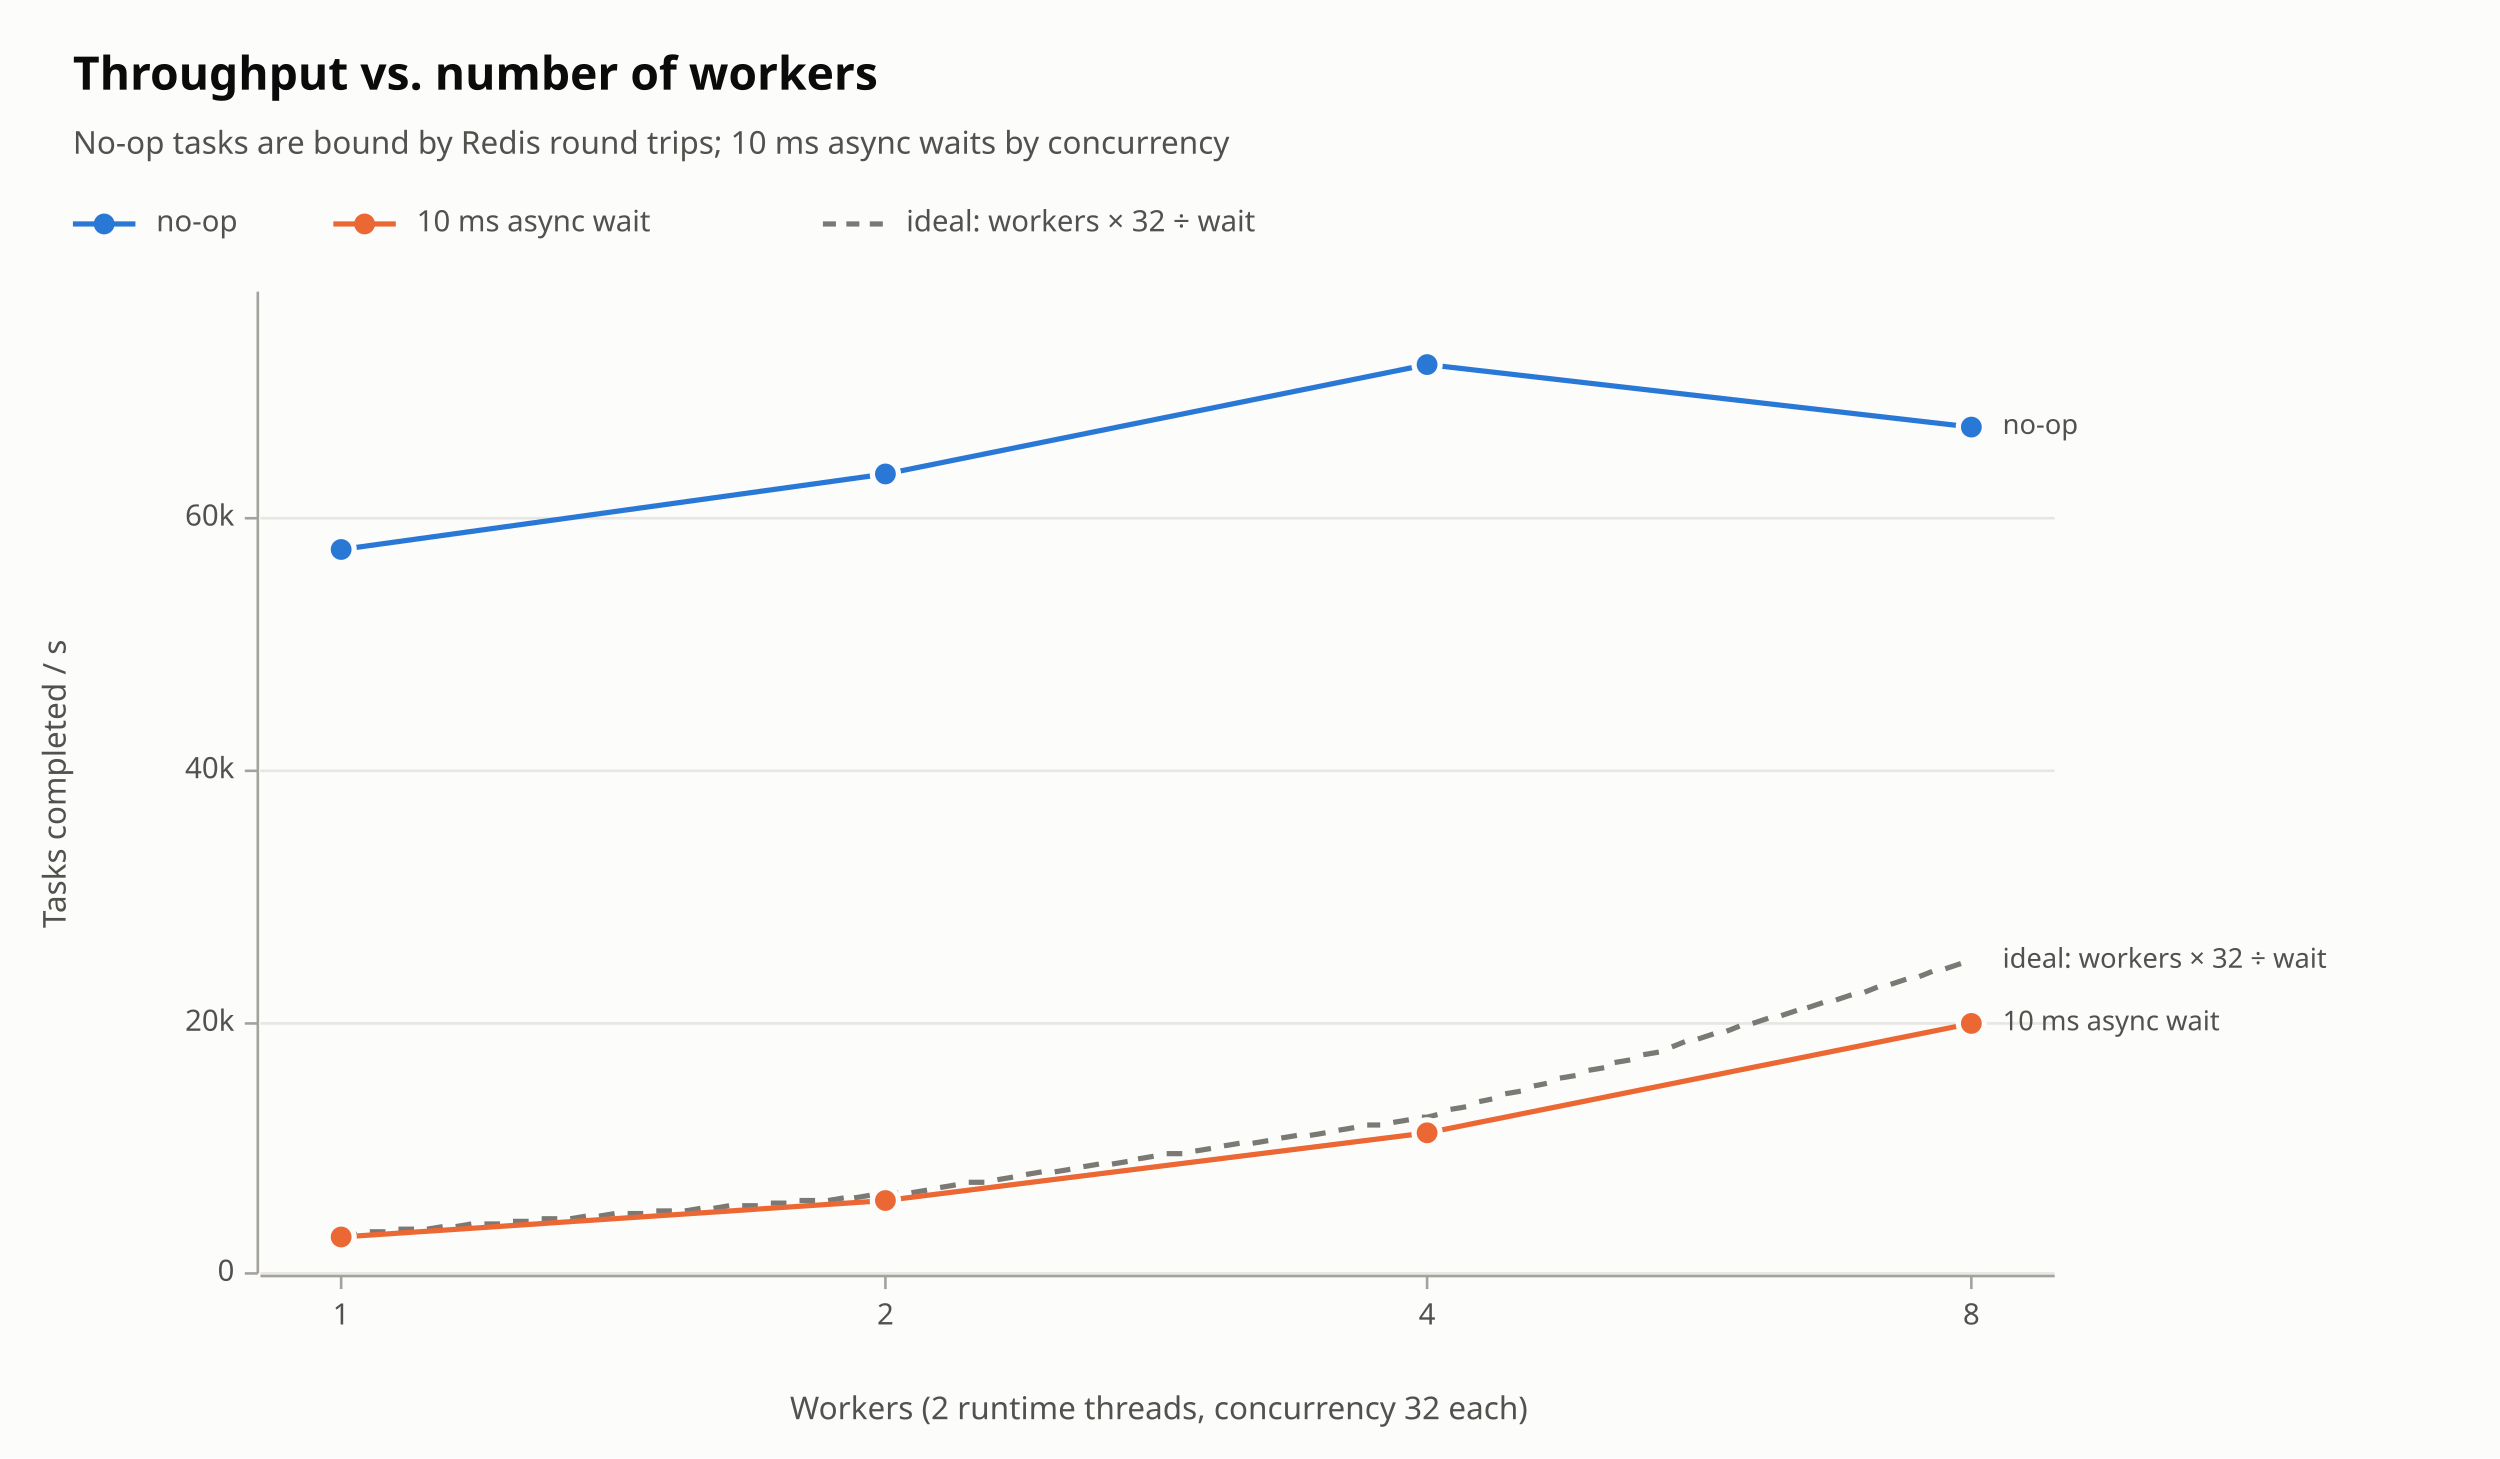
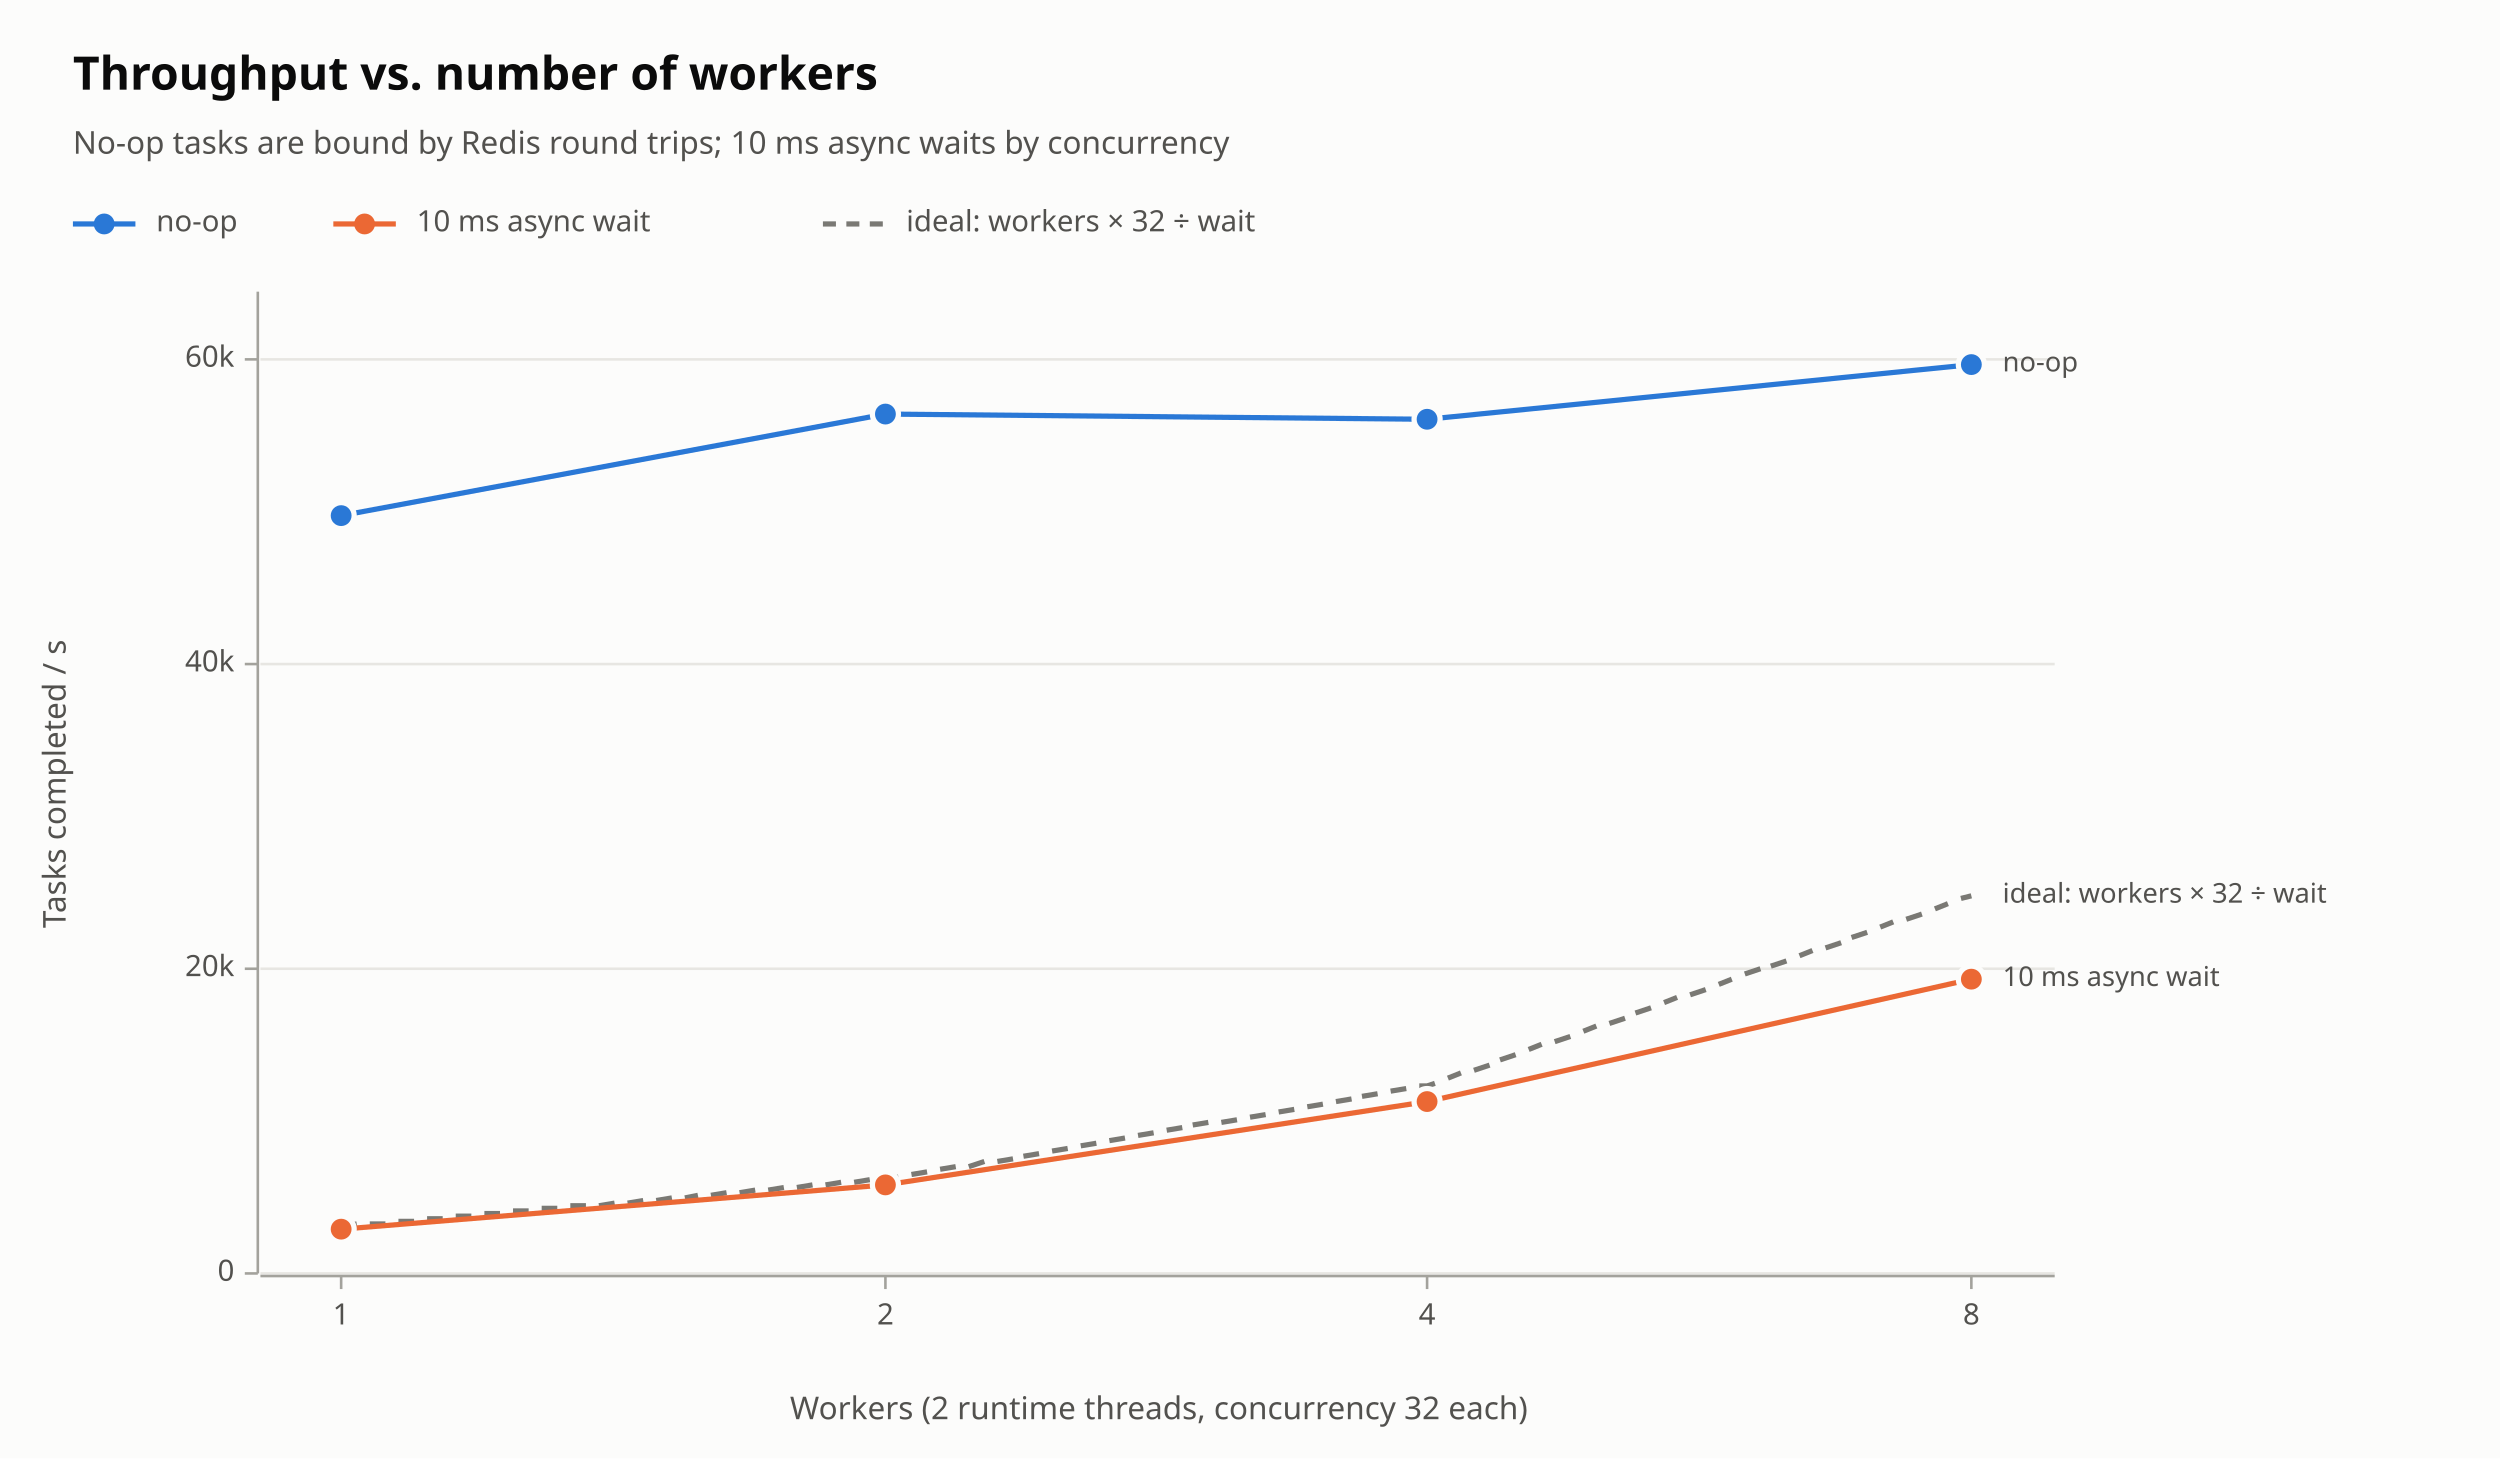
<svg xmlns="http://www.w3.org/2000/svg" width="960" height="560" viewBox="0 0 960 560">
  <rect x="0" y="0" width="960" height="560" opacity="1" fill="#FCFCFB" stroke="none" />
  <text x="28" y="30" dy="0.5ex" text-anchor="start" font-family="sans-serif" font-size="17.742" opacity="1" fill="#0B0B0B" font-weight="bold">
Throughput vs. number of workers
</text>
  <text x="28" y="56" dy="0.5ex" text-anchor="start" font-family="sans-serif" font-size="12.097" opacity="1" fill="#52514E">
No-op tasks are bound by Redis round trips; 10 ms async waits by concurrency
</text>
  <polyline fill="none" opacity="1" stroke="#2A78D6" stroke-width="2" points="28,86 52,86 " />
  <circle cx="40" cy="86" r="4" opacity="1" fill="#2A78D6" stroke="none" stroke-width="1" />
  <text x="60" y="86" dy="0.5ex" text-anchor="start" font-family="sans-serif" font-size="11.29" opacity="1" fill="#52514E">
no-op
</text>
  <polyline fill="none" opacity="1" stroke="#EB6834" stroke-width="2" points="128,86 152,86 " />
  <circle cx="140" cy="86" r="4" opacity="1" fill="#EB6834" stroke="none" stroke-width="1" />
  <text x="160" y="86" dy="0.5ex" text-anchor="start" font-family="sans-serif" font-size="11.29" opacity="1" fill="#52514E">
10 ms async wait
</text>
  <polyline fill="none" opacity="1" stroke="#7A7974" stroke-width="2" points="316,86 321,86 " />
  <polyline fill="none" opacity="1" stroke="#7A7974" stroke-width="2" points="325,86 330,86 " />
  <polyline fill="none" opacity="1" stroke="#7A7974" stroke-width="2" points="334,86 339,86 " />
  <text x="348" y="86" dy="0.5ex" text-anchor="start" font-family="sans-serif" font-size="11.29" opacity="1" fill="#52514E">
ideal: workers × 32 ÷ wait
</text>
  <text x="16" y="301" dy="0.76em" text-anchor="middle" font-family="sans-serif" font-size="12.097" opacity="1" fill="#52514E" transform="rotate(270, 16, 301)">
Tasks completed / s
</text>
  <text x="445" y="548" dy="-0.5ex" text-anchor="middle" font-family="sans-serif" font-size="12.097" opacity="1" fill="#52514E">
Workers (2 runtime threads, concurrency 32 each)
</text>
  <line opacity="1" stroke="#E7E6E2" stroke-width="1" x1="100" y1="489" x2="789" y2="489" />
-   <line opacity="1" stroke="#E7E6E2" stroke-width="1" x1="100" y1="393" x2="789" y2="393" />
-   <line opacity="1" stroke="#E7E6E2" stroke-width="1" x1="100" y1="296" x2="789" y2="296" />
-   <line opacity="1" stroke="#E7E6E2" stroke-width="1" x1="100" y1="199" x2="789" y2="199" />
+   <line opacity="1" stroke="#E7E6E2" stroke-width="1" x1="100" y1="372" x2="789" y2="372" />
+   <line opacity="1" stroke="#E7E6E2" stroke-width="1" x1="100" y1="255" x2="789" y2="255" />
+   <line opacity="1" stroke="#E7E6E2" stroke-width="1" x1="100" y1="138" x2="789" y2="138" />
  <polyline fill="none" opacity="1" stroke="#A3A29C" stroke-width="1" points="99,112 99,489 " />
  <text x="90" y="489" dy="0.5ex" text-anchor="end" font-family="sans-serif" font-size="11.29" opacity="1" fill="#52514E">
0
</text>
  <polyline fill="none" opacity="1" stroke="#A3A29C" stroke-width="1" points="94,489 99,489 " />
-   <text x="90" y="393" dy="0.5ex" text-anchor="end" font-family="sans-serif" font-size="11.29" opacity="1" fill="#52514E">
+   <text x="90" y="372" dy="0.5ex" text-anchor="end" font-family="sans-serif" font-size="11.29" opacity="1" fill="#52514E">
20k
</text>
-   <polyline fill="none" opacity="1" stroke="#A3A29C" stroke-width="1" points="94,393 99,393 " />
-   <text x="90" y="296" dy="0.5ex" text-anchor="end" font-family="sans-serif" font-size="11.29" opacity="1" fill="#52514E">
+   <polyline fill="none" opacity="1" stroke="#A3A29C" stroke-width="1" points="94,372 99,372 " />
+   <text x="90" y="255" dy="0.5ex" text-anchor="end" font-family="sans-serif" font-size="11.29" opacity="1" fill="#52514E">
40k
</text>
-   <polyline fill="none" opacity="1" stroke="#A3A29C" stroke-width="1" points="94,296 99,296 " />
-   <text x="90" y="199" dy="0.5ex" text-anchor="end" font-family="sans-serif" font-size="11.29" opacity="1" fill="#52514E">
+   <polyline fill="none" opacity="1" stroke="#A3A29C" stroke-width="1" points="94,255 99,255 " />
+   <text x="90" y="138" dy="0.5ex" text-anchor="end" font-family="sans-serif" font-size="11.29" opacity="1" fill="#52514E">
60k
</text>
-   <polyline fill="none" opacity="1" stroke="#A3A29C" stroke-width="1" points="94,199 99,199 " />
+   <polyline fill="none" opacity="1" stroke="#A3A29C" stroke-width="1" points="94,138 99,138 " />
  <polyline fill="none" opacity="1" stroke="#A3A29C" stroke-width="1" points="100,490 789,490 " />
  <text x="131" y="500" dy="0.76em" text-anchor="middle" font-family="sans-serif" font-size="11.29" opacity="1" fill="#52514E">
1
</text>
  <polyline fill="none" opacity="1" stroke="#A3A29C" stroke-width="1" points="131,490 131,495 " />
  <text x="340" y="500" dy="0.76em" text-anchor="middle" font-family="sans-serif" font-size="11.29" opacity="1" fill="#52514E">
2
</text>
  <polyline fill="none" opacity="1" stroke="#A3A29C" stroke-width="1" points="340,490 340,495 " />
  <text x="548" y="500" dy="0.76em" text-anchor="middle" font-family="sans-serif" font-size="11.29" opacity="1" fill="#52514E">
4
</text>
  <polyline fill="none" opacity="1" stroke="#A3A29C" stroke-width="1" points="548,490 548,495 " />
  <text x="757" y="500" dy="0.76em" text-anchor="middle" font-family="sans-serif" font-size="11.29" opacity="1" fill="#52514E">
8
</text>
  <polyline fill="none" opacity="1" stroke="#A3A29C" stroke-width="1" points="757,490 757,495 " />
-   <polyline fill="none" opacity="1" stroke="#7A7974" stroke-width="2" points="131,474 137,474 " />
-   <polyline fill="none" opacity="1" stroke="#7A7974" stroke-width="2" points="142,473 148,473 " />
-   <polyline fill="none" opacity="1" stroke="#7A7974" stroke-width="2" points="153,472 159,472 " />
-   <polyline fill="none" opacity="1" stroke="#7A7974" stroke-width="2" points="164,472 170,471 " />
-   <polyline fill="none" opacity="1" stroke="#7A7974" stroke-width="2" points="175,471 181,470 " />
-   <polyline fill="none" opacity="1" stroke="#7A7974" stroke-width="2" points="186,470 192,470 " />
-   <polyline fill="none" opacity="1" stroke="#7A7974" stroke-width="2" points="197,469 203,469 " />
-   <polyline fill="none" opacity="1" stroke="#7A7974" stroke-width="2" points="208,468 214,468 " />
-   <polyline fill="none" opacity="1" stroke="#7A7974" stroke-width="2" points="219,468 225,467 " />
-   <polyline fill="none" opacity="1" stroke="#7A7974" stroke-width="2" points="230,467 236,466 " />
-   <polyline fill="none" opacity="1" stroke="#7A7974" stroke-width="2" points="241,466 247,466 " />
-   <polyline fill="none" opacity="1" stroke="#7A7974" stroke-width="2" points="252,465 258,465 " />
-   <polyline fill="none" opacity="1" stroke="#7A7974" stroke-width="2" points="263,465 269,464 " />
-   <polyline fill="none" opacity="1" stroke="#7A7974" stroke-width="2" points="274,464 280,463 " />
-   <polyline fill="none" opacity="1" stroke="#7A7974" stroke-width="2" points="285,463 291,463 " />
-   <polyline fill="none" opacity="1" stroke="#7A7974" stroke-width="2" points="296,462 302,462 " />
-   <polyline fill="none" opacity="1" stroke="#7A7974" stroke-width="2" points="307,461 313,461 " />
-   <polyline fill="none" opacity="1" stroke="#7A7974" stroke-width="2" points="318,461 324,460 " />
-   <polyline fill="none" opacity="1" stroke="#7A7974" stroke-width="2" points="328,460 334,459 " />
-   <polyline fill="none" opacity="1" stroke="#7A7974" stroke-width="2" points="339,459 340,459 345,458 " />
-   <polyline fill="none" opacity="1" stroke="#7A7974" stroke-width="2" points="350,458 356,457 " />
-   <polyline fill="none" opacity="1" stroke="#7A7974" stroke-width="2" points="361,456 367,455 " />
-   <polyline fill="none" opacity="1" stroke="#7A7974" stroke-width="2" points="372,454 378,454 " />
-   <polyline fill="none" opacity="1" stroke="#7A7974" stroke-width="2" points="383,453 389,452 " />
-   <polyline fill="none" opacity="1" stroke="#7A7974" stroke-width="2" points="394,451 400,450 " />
-   <polyline fill="none" opacity="1" stroke="#7A7974" stroke-width="2" points="405,450 411,449 " />
-   <polyline fill="none" opacity="1" stroke="#7A7974" stroke-width="2" points="416,448 422,447 " />
-   <polyline fill="none" opacity="1" stroke="#7A7974" stroke-width="2" points="427,447 433,446 " />
-   <polyline fill="none" opacity="1" stroke="#7A7974" stroke-width="2" points="437,445 443,444 " />
-   <polyline fill="none" opacity="1" stroke="#7A7974" stroke-width="2" points="448,443 454,443 " />
-   <polyline fill="none" opacity="1" stroke="#7A7974" stroke-width="2" points="459,442 465,441 " />
-   <polyline fill="none" opacity="1" stroke="#7A7974" stroke-width="2" points="470,440 476,439 " />
-   <polyline fill="none" opacity="1" stroke="#7A7974" stroke-width="2" points="481,439 487,438 " />
-   <polyline fill="none" opacity="1" stroke="#7A7974" stroke-width="2" points="492,437 498,436 " />
-   <polyline fill="none" opacity="1" stroke="#7A7974" stroke-width="2" points="503,436 509,435 " />
-   <polyline fill="none" opacity="1" stroke="#7A7974" stroke-width="2" points="514,434 520,433 " />
-   <polyline fill="none" opacity="1" stroke="#7A7974" stroke-width="2" points="525,432 530,432 " />
-   <polyline fill="none" opacity="1" stroke="#7A7974" stroke-width="2" points="535,431 541,430 " />
-   <polyline fill="none" opacity="1" stroke="#7A7974" stroke-width="2" points="546,429 548,429 552,428 " />
-   <polyline fill="none" opacity="1" stroke="#7A7974" stroke-width="2" points="557,426 563,425 " />
-   <polyline fill="none" opacity="1" stroke="#7A7974" stroke-width="2" points="568,423 573,422 " />
-   <polyline fill="none" opacity="1" stroke="#7A7974" stroke-width="2" points="578,420 584,419 " />
-   <polyline fill="none" opacity="1" stroke="#7A7974" stroke-width="2" points="589,417 594,416 " />
-   <polyline fill="none" opacity="1" stroke="#7A7974" stroke-width="2" points="599,414 605,413 " />
-   <polyline fill="none" opacity="1" stroke="#7A7974" stroke-width="2" points="610,411 616,410 " />
-   <polyline fill="none" opacity="1" stroke="#7A7974" stroke-width="2" points="620,408 626,407 " />
-   <polyline fill="none" opacity="1" stroke="#7A7974" stroke-width="2" points="631,405 637,404 " />
-   <polyline fill="none" opacity="1" stroke="#7A7974" stroke-width="2" points="642,402 647,400 " />
-   <polyline fill="none" opacity="1" stroke="#7A7974" stroke-width="2" points="652,399 658,397 " />
-   <polyline fill="none" opacity="1" stroke="#7A7974" stroke-width="2" points="663,396 668,394 " />
-   <polyline fill="none" opacity="1" stroke="#7A7974" stroke-width="2" points="673,393 679,391 " />
-   <polyline fill="none" opacity="1" stroke="#7A7974" stroke-width="2" points="684,390 690,388 " />
-   <polyline fill="none" opacity="1" stroke="#7A7974" stroke-width="2" points="694,387 700,385 " />
-   <polyline fill="none" opacity="1" stroke="#7A7974" stroke-width="2" points="705,384 711,382 " />
-   <polyline fill="none" opacity="1" stroke="#7A7974" stroke-width="2" points="716,381 721,379 " />
-   <polyline fill="none" opacity="1" stroke="#7A7974" stroke-width="2" points="726,378 732,376 " />
-   <polyline fill="none" opacity="1" stroke="#7A7974" stroke-width="2" points="737,375 742,373 " />
-   <polyline fill="none" opacity="1" stroke="#7A7974" stroke-width="2" points="747,372 753,370 " />
-   <polyline fill="none" opacity="1" stroke="#2A78D6" stroke-width="2" points="131,211 340,182 548,140 757,164 " />
-   <circle cx="131" cy="211" r="6" opacity="1" fill="#FCFCFB" stroke="none" stroke-width="1" />
-   <circle cx="340" cy="182" r="6" opacity="1" fill="#FCFCFB" stroke="none" stroke-width="1" />
-   <circle cx="548" cy="140" r="6" opacity="1" fill="#FCFCFB" stroke="none" stroke-width="1" />
-   <circle cx="757" cy="164" r="6" opacity="1" fill="#FCFCFB" stroke="none" stroke-width="1" />
-   <circle cx="131" cy="211" r="4" opacity="1" fill="#2A78D6" stroke="none" stroke-width="1" />
-   <circle cx="340" cy="182" r="4" opacity="1" fill="#2A78D6" stroke="none" stroke-width="1" />
-   <circle cx="548" cy="140" r="4" opacity="1" fill="#2A78D6" stroke="none" stroke-width="1" />
-   <circle cx="757" cy="164" r="4" opacity="1" fill="#2A78D6" stroke="none" stroke-width="1" />
-   <polyline fill="none" opacity="1" stroke="#EB6834" stroke-width="2" points="131,475 340,461 548,435 757,393 " />
-   <circle cx="131" cy="475" r="6" opacity="1" fill="#FCFCFB" stroke="none" stroke-width="1" />
-   <circle cx="340" cy="461" r="6" opacity="1" fill="#FCFCFB" stroke="none" stroke-width="1" />
-   <circle cx="548" cy="435" r="6" opacity="1" fill="#FCFCFB" stroke="none" stroke-width="1" />
-   <circle cx="757" cy="393" r="6" opacity="1" fill="#FCFCFB" stroke="none" stroke-width="1" />
-   <circle cx="131" cy="475" r="4" opacity="1" fill="#EB6834" stroke="none" stroke-width="1" />
-   <circle cx="340" cy="461" r="4" opacity="1" fill="#EB6834" stroke="none" stroke-width="1" />
-   <circle cx="548" cy="435" r="4" opacity="1" fill="#EB6834" stroke="none" stroke-width="1" />
-   <circle cx="757" cy="393" r="4" opacity="1" fill="#EB6834" stroke="none" stroke-width="1" />
-   <text x="769" y="164" dy="0.5ex" text-anchor="start" font-family="sans-serif" font-size="10.484" opacity="1" fill="#52514E">
+   <polyline fill="none" opacity="1" stroke="#7A7974" stroke-width="2" points="131,471 137,470 " />
+   <polyline fill="none" opacity="1" stroke="#7A7974" stroke-width="2" points="142,470 148,470 " />
+   <polyline fill="none" opacity="1" stroke="#7A7974" stroke-width="2" points="153,469 159,469 " />
+   <polyline fill="none" opacity="1" stroke="#7A7974" stroke-width="2" points="164,468 170,468 " />
+   <polyline fill="none" opacity="1" stroke="#7A7974" stroke-width="2" points="175,467 181,467 " />
+   <polyline fill="none" opacity="1" stroke="#7A7974" stroke-width="2" points="186,466 192,466 " />
+   <polyline fill="none" opacity="1" stroke="#7A7974" stroke-width="2" points="197,465 203,465 " />
+   <polyline fill="none" opacity="1" stroke="#7A7974" stroke-width="2" points="208,464 214,464 " />
+   <polyline fill="none" opacity="1" stroke="#7A7974" stroke-width="2" points="219,463 225,463 " />
+   <polyline fill="none" opacity="1" stroke="#7A7974" stroke-width="2" points="230,463 236,462 " />
+   <polyline fill="none" opacity="1" stroke="#7A7974" stroke-width="2" points="241,462 247,461 " />
+   <polyline fill="none" opacity="1" stroke="#7A7974" stroke-width="2" points="252,461 258,460 " />
+   <polyline fill="none" opacity="1" stroke="#7A7974" stroke-width="2" points="263,460 268,459 " />
+   <polyline fill="none" opacity="1" stroke="#7A7974" stroke-width="2" points="273,459 279,458 " />
+   <polyline fill="none" opacity="1" stroke="#7A7974" stroke-width="2" points="284,458 290,457 " />
+   <polyline fill="none" opacity="1" stroke="#7A7974" stroke-width="2" points="295,457 301,456 " />
+   <polyline fill="none" opacity="1" stroke="#7A7974" stroke-width="2" points="306,456 312,455 " />
+   <polyline fill="none" opacity="1" stroke="#7A7974" stroke-width="2" points="317,455 323,454 " />
+   <polyline fill="none" opacity="1" stroke="#7A7974" stroke-width="2" points="328,454 334,453 " />
+   <polyline fill="none" opacity="1" stroke="#7A7974" stroke-width="2" points="339,453 340,453 345,452 " />
+   <polyline fill="none" opacity="1" stroke="#7A7974" stroke-width="2" points="350,451 356,450 " />
+   <polyline fill="none" opacity="1" stroke="#7A7974" stroke-width="2" points="361,449 367,448 " />
+   <polyline fill="none" opacity="1" stroke="#7A7974" stroke-width="2" points="372,448 378,446 " />
+   <polyline fill="none" opacity="1" stroke="#7A7974" stroke-width="2" points="383,446 389,445 " />
+   <polyline fill="none" opacity="1" stroke="#7A7974" stroke-width="2" points="393,444 399,443 " />
+   <polyline fill="none" opacity="1" stroke="#7A7974" stroke-width="2" points="404,442 410,441 " />
+   <polyline fill="none" opacity="1" stroke="#7A7974" stroke-width="2" points="415,440 421,439 " />
+   <polyline fill="none" opacity="1" stroke="#7A7974" stroke-width="2" points="426,438 432,437 " />
+   <polyline fill="none" opacity="1" stroke="#7A7974" stroke-width="2" points="437,436 443,435 " />
+   <polyline fill="none" opacity="1" stroke="#7A7974" stroke-width="2" points="448,434 454,433 " />
+   <polyline fill="none" opacity="1" stroke="#7A7974" stroke-width="2" points="458,432 464,431 " />
+   <polyline fill="none" opacity="1" stroke="#7A7974" stroke-width="2" points="469,431 475,430 " />
+   <polyline fill="none" opacity="1" stroke="#7A7974" stroke-width="2" points="480,429 486,428 " />
+   <polyline fill="none" opacity="1" stroke="#7A7974" stroke-width="2" points="491,427 497,426 " />
+   <polyline fill="none" opacity="1" stroke="#7A7974" stroke-width="2" points="502,425 508,424 " />
+   <polyline fill="none" opacity="1" stroke="#7A7974" stroke-width="2" points="513,423 519,422 " />
+   <polyline fill="none" opacity="1" stroke="#7A7974" stroke-width="2" points="523,421 529,420 " />
+   <polyline fill="none" opacity="1" stroke="#7A7974" stroke-width="2" points="534,419 540,418 " />
+   <polyline fill="none" opacity="1" stroke="#7A7974" stroke-width="2" points="545,417 548,417 551,416 " />
+   <polyline fill="none" opacity="1" stroke="#7A7974" stroke-width="2" points="556,414 561,412 " />
+   <polyline fill="none" opacity="1" stroke="#7A7974" stroke-width="2" points="566,411 572,409 " />
+   <polyline fill="none" opacity="1" stroke="#7A7974" stroke-width="2" points="576,407 582,405 " />
+   <polyline fill="none" opacity="1" stroke="#7A7974" stroke-width="2" points="587,403 592,401 " />
+   <polyline fill="none" opacity="1" stroke="#7A7974" stroke-width="2" points="597,400 603,398 " />
+   <polyline fill="none" opacity="1" stroke="#7A7974" stroke-width="2" points="608,396 613,394 " />
+   <polyline fill="none" opacity="1" stroke="#7A7974" stroke-width="2" points="618,393 624,391 " />
+   <polyline fill="none" opacity="1" stroke="#7A7974" stroke-width="2" points="628,389 634,387 " />
+   <polyline fill="none" opacity="1" stroke="#7A7974" stroke-width="2" points="639,385 644,383 " />
+   <polyline fill="none" opacity="1" stroke="#7A7974" stroke-width="2" points="649,382 655,380 " />
+   <polyline fill="none" opacity="1" stroke="#7A7974" stroke-width="2" points="660,378 665,376 " />
+   <polyline fill="none" opacity="1" stroke="#7A7974" stroke-width="2" points="670,374 676,372 " />
+   <polyline fill="none" opacity="1" stroke="#7A7974" stroke-width="2" points="680,371 686,369 " />
+   <polyline fill="none" opacity="1" stroke="#7A7974" stroke-width="2" points="691,367 696,365 " />
+   <polyline fill="none" opacity="1" stroke="#7A7974" stroke-width="2" points="701,364 707,362 " />
+   <polyline fill="none" opacity="1" stroke="#7A7974" stroke-width="2" points="711,360 717,358 " />
+   <polyline fill="none" opacity="1" stroke="#7A7974" stroke-width="2" points="722,356 727,354 " />
+   <polyline fill="none" opacity="1" stroke="#7A7974" stroke-width="2" points="732,353 738,351 " />
+   <polyline fill="none" opacity="1" stroke="#7A7974" stroke-width="2" points="743,349 748,347 " />
+   <polyline fill="none" opacity="1" stroke="#7A7974" stroke-width="2" points="753,345 757,344 " />
+   <polyline fill="none" opacity="1" stroke="#2A78D6" stroke-width="2" points="131,198 340,159 548,161 757,140 " />
+   <circle cx="131" cy="198" r="6" opacity="1" fill="#FCFCFB" stroke="none" stroke-width="1" />
+   <circle cx="340" cy="159" r="6" opacity="1" fill="#FCFCFB" stroke="none" stroke-width="1" />
+   <circle cx="548" cy="161" r="6" opacity="1" fill="#FCFCFB" stroke="none" stroke-width="1" />
+   <circle cx="757" cy="140" r="6" opacity="1" fill="#FCFCFB" stroke="none" stroke-width="1" />
+   <circle cx="131" cy="198" r="4" opacity="1" fill="#2A78D6" stroke="none" stroke-width="1" />
+   <circle cx="340" cy="159" r="4" opacity="1" fill="#2A78D6" stroke="none" stroke-width="1" />
+   <circle cx="548" cy="161" r="4" opacity="1" fill="#2A78D6" stroke="none" stroke-width="1" />
+   <circle cx="757" cy="140" r="4" opacity="1" fill="#2A78D6" stroke="none" stroke-width="1" />
+   <polyline fill="none" opacity="1" stroke="#EB6834" stroke-width="2" points="131,472 340,455 548,423 757,376 " />
+   <circle cx="131" cy="472" r="6" opacity="1" fill="#FCFCFB" stroke="none" stroke-width="1" />
+   <circle cx="340" cy="455" r="6" opacity="1" fill="#FCFCFB" stroke="none" stroke-width="1" />
+   <circle cx="548" cy="423" r="6" opacity="1" fill="#FCFCFB" stroke="none" stroke-width="1" />
+   <circle cx="757" cy="376" r="6" opacity="1" fill="#FCFCFB" stroke="none" stroke-width="1" />
+   <circle cx="131" cy="472" r="4" opacity="1" fill="#EB6834" stroke="none" stroke-width="1" />
+   <circle cx="340" cy="455" r="4" opacity="1" fill="#EB6834" stroke="none" stroke-width="1" />
+   <circle cx="548" cy="423" r="4" opacity="1" fill="#EB6834" stroke="none" stroke-width="1" />
+   <circle cx="757" cy="376" r="4" opacity="1" fill="#EB6834" stroke="none" stroke-width="1" />
+   <text x="769" y="140" dy="0.5ex" text-anchor="start" font-family="sans-serif" font-size="10.484" opacity="1" fill="#52514E">
no-op
</text>
-   <text x="769" y="369" dy="0.5ex" text-anchor="start" font-family="sans-serif" font-size="10.484" opacity="1" fill="#52514E">
+   <text x="769" y="344" dy="0.5ex" text-anchor="start" font-family="sans-serif" font-size="10.484" opacity="1" fill="#52514E">
ideal: workers × 32 ÷ wait
</text>
-   <text x="769" y="393" dy="0.5ex" text-anchor="start" font-family="sans-serif" font-size="10.484" opacity="1" fill="#52514E">
+   <text x="769" y="376" dy="0.5ex" text-anchor="start" font-family="sans-serif" font-size="10.484" opacity="1" fill="#52514E">
10 ms async wait
</text>
</svg>
